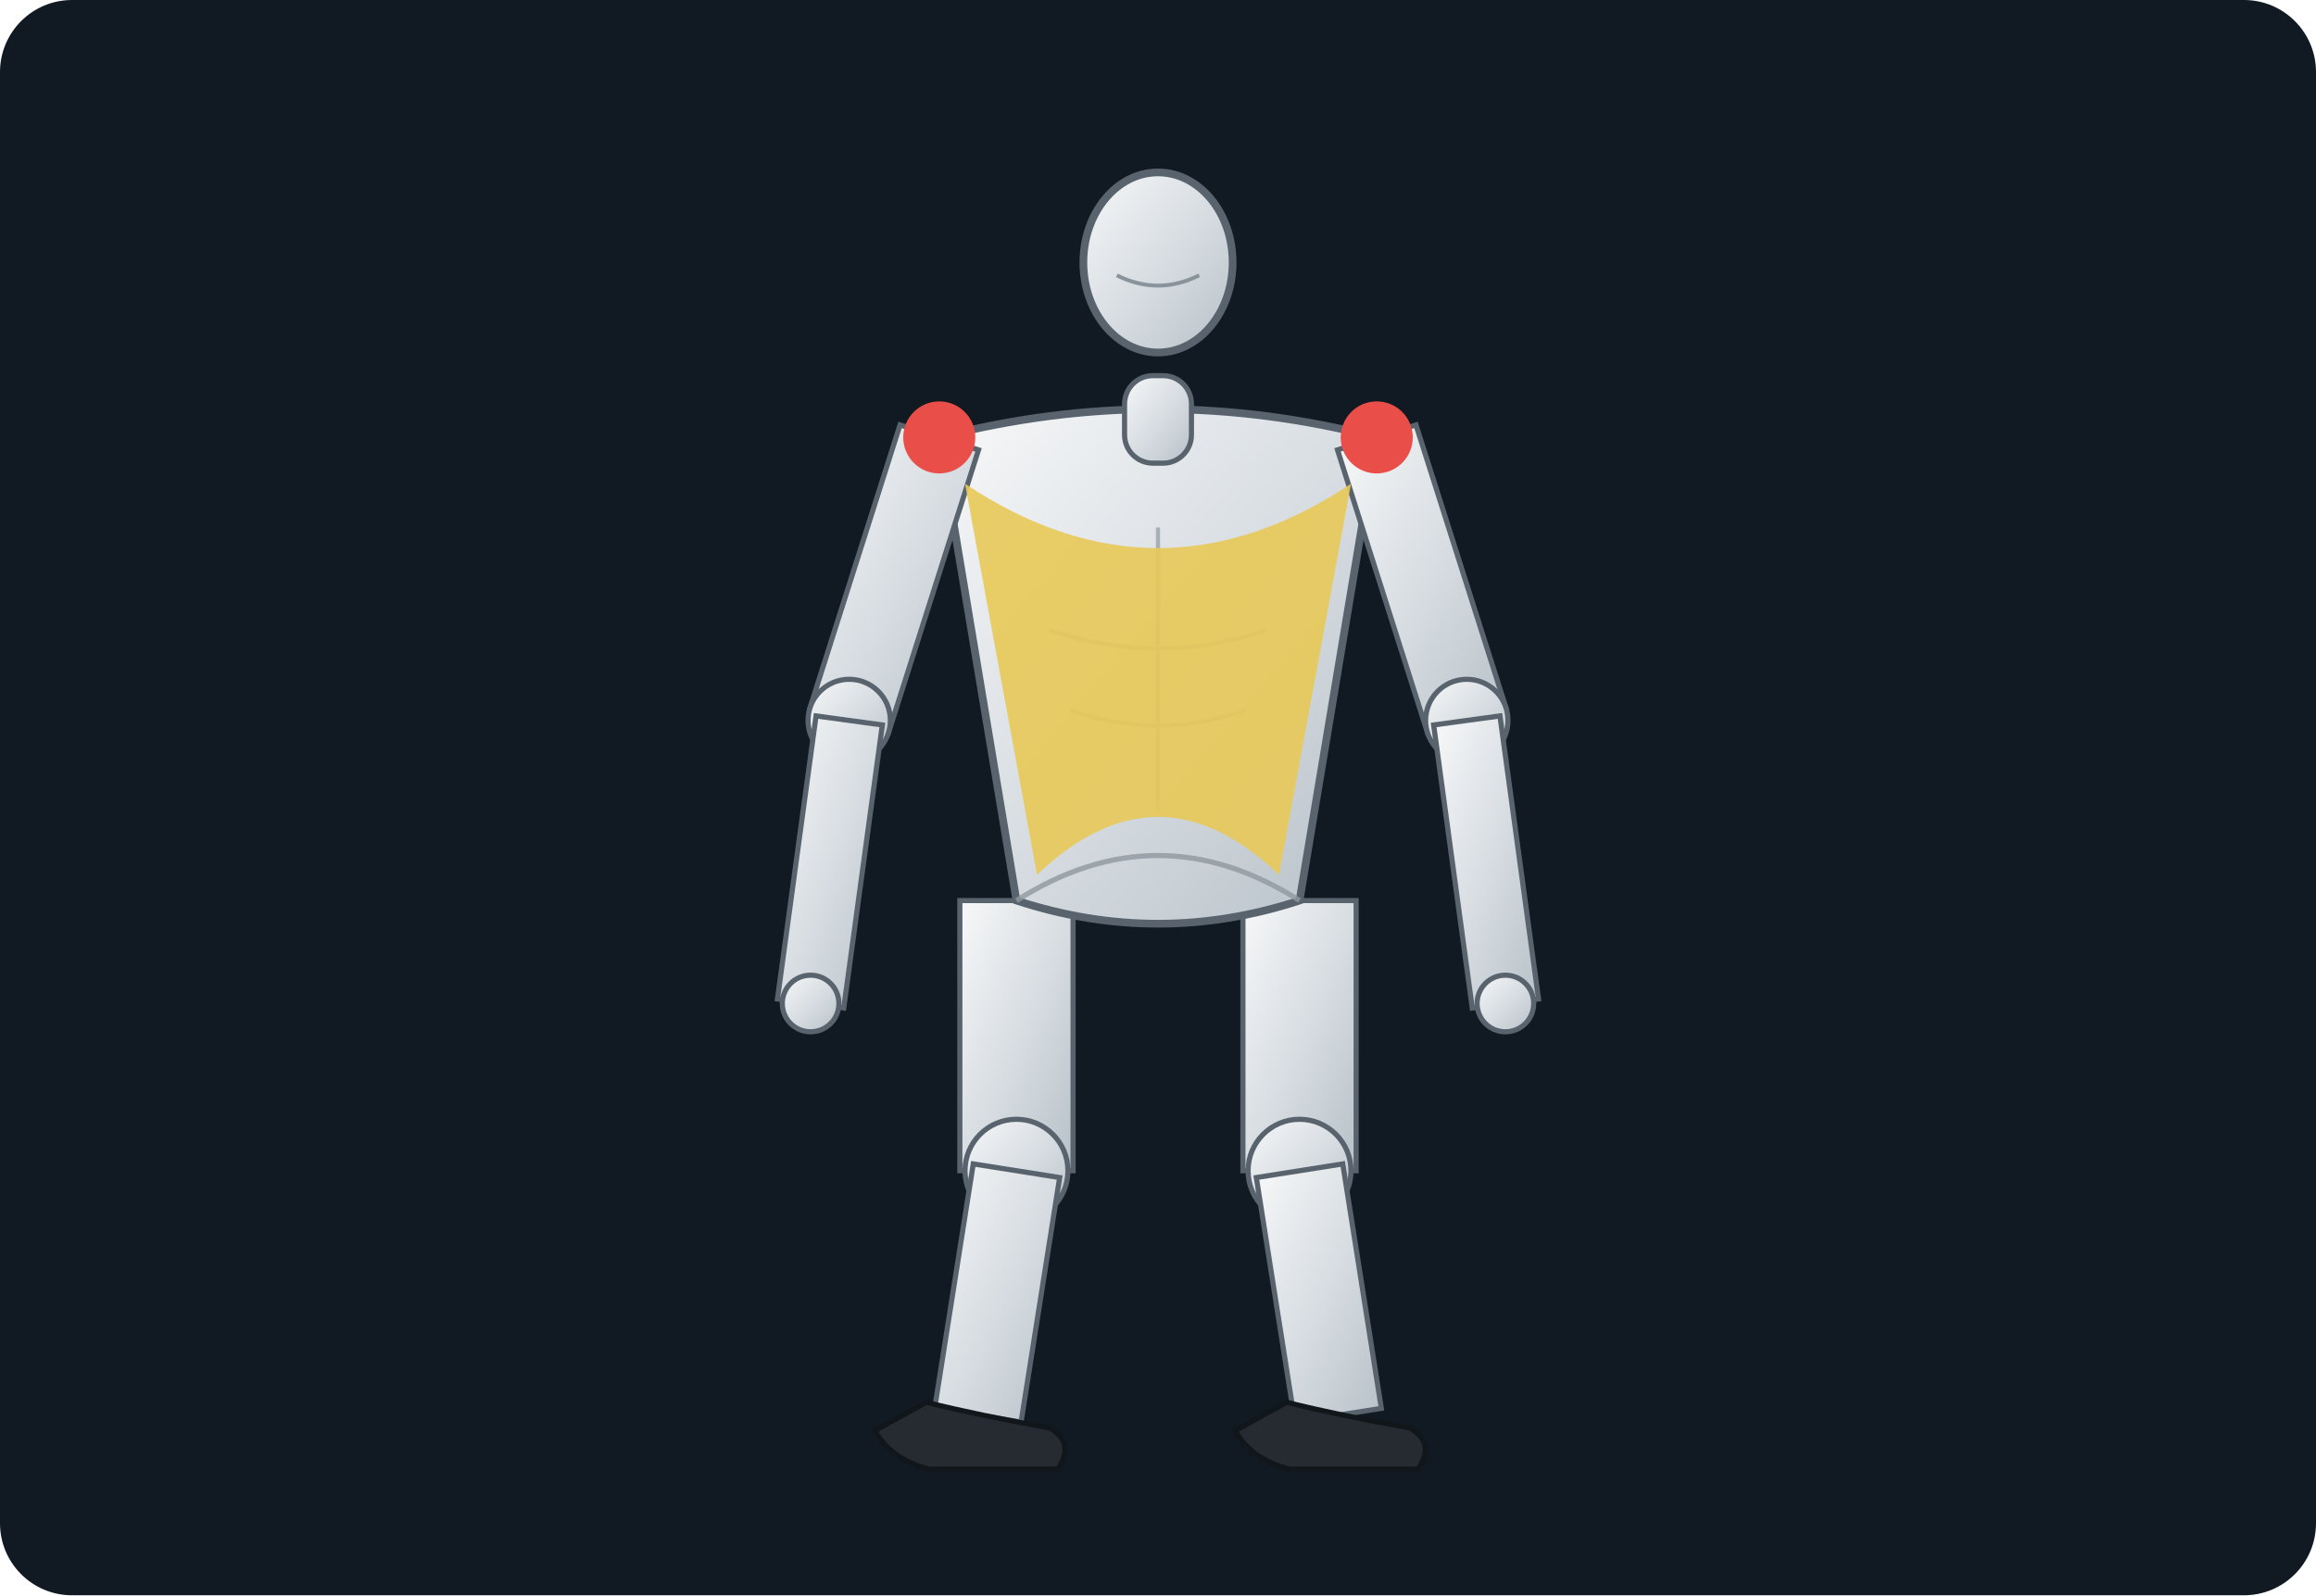
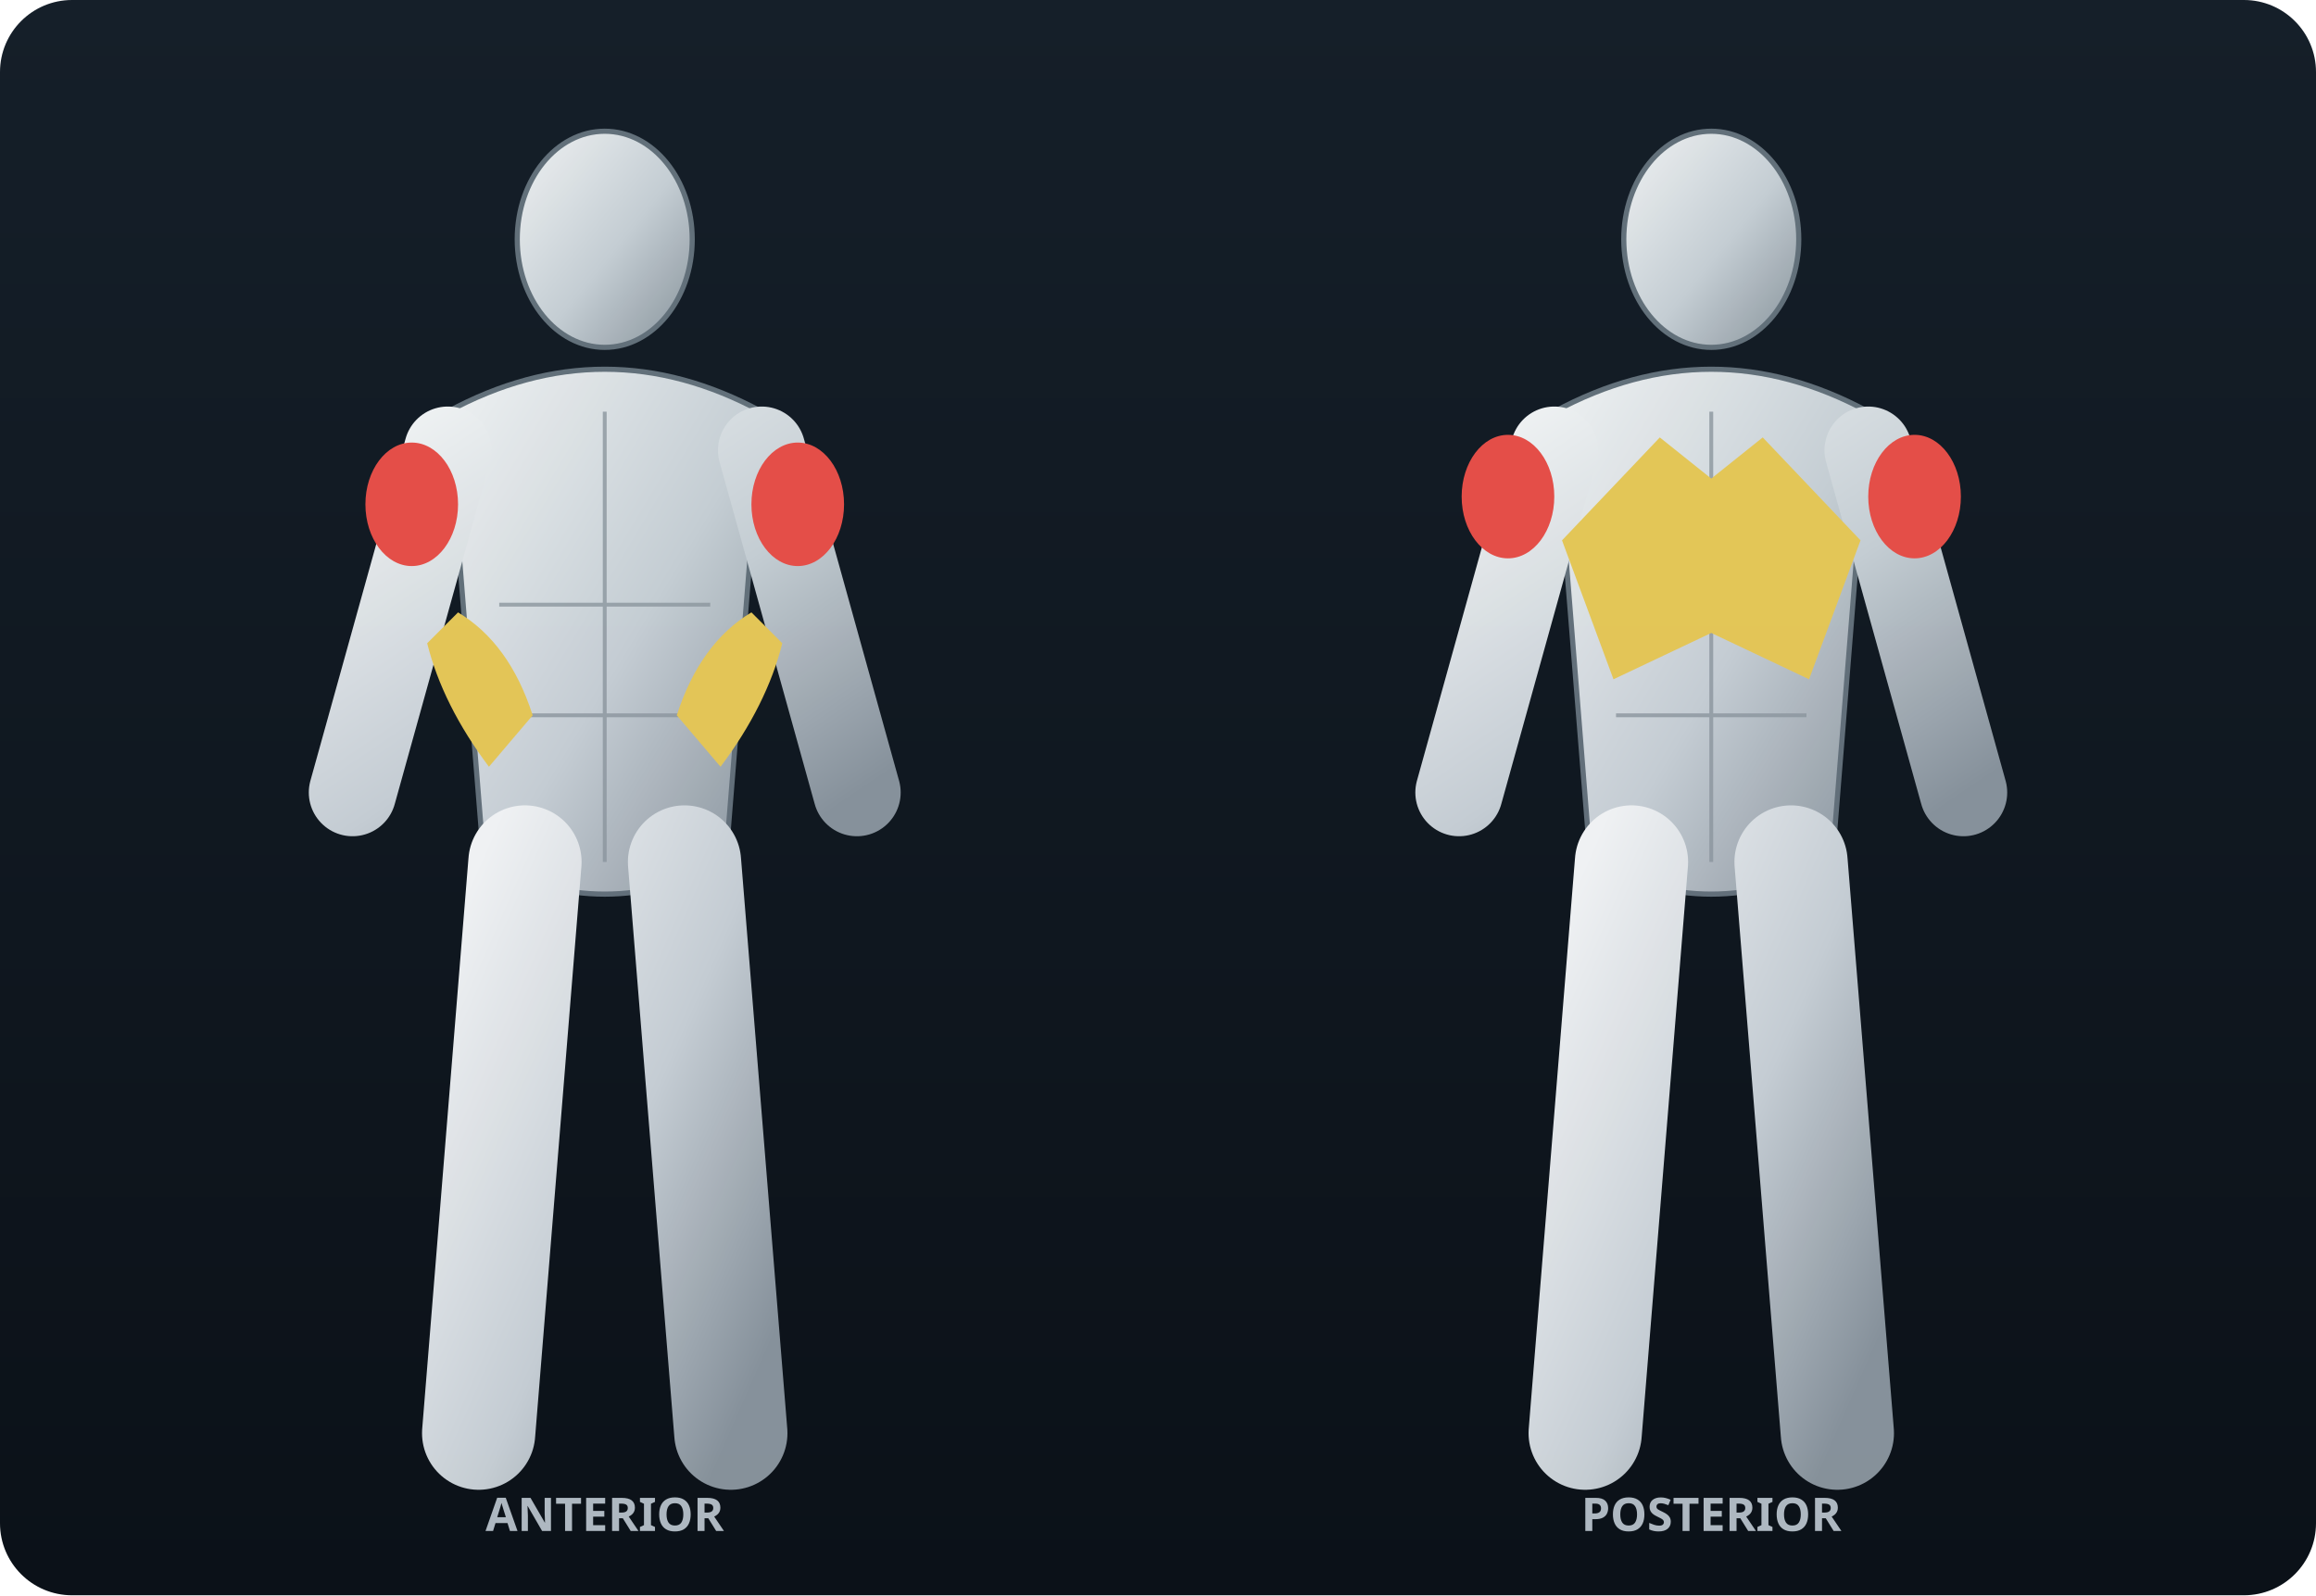
<svg xmlns="http://www.w3.org/2000/svg" width="900" height="620" viewBox="0 0 900 620" role="img" aria-label="Músculos trabajados · Elevaciones laterales con mancuernas" data-style="anatomical-v2">
  <defs>
-     <linearGradient id="bg" x2="0" y2="1">
-       <stop stop-color="#ffffff" />
-       <stop offset="1" stop-color="#e9eef3" />
+     <linearGradient id="mapbg" x2="0" y2="1">
+       <stop stop-color="#151f29" />
+       <stop offset="1" stop-color="#0b1118" />
    </linearGradient>
-     <linearGradient id="body" x2="1" y2="1">
-       <stop stop-color="#f7f8f9" />
-       <stop offset=".55" stop-color="#d5dbe0" />
-       <stop offset="1" stop-color="#b8c1c9" />
+     <linearGradient id="skin" x2="1" y2="1">
+       <stop stop-color="#f4f6f7" />
+       <stop offset=".55" stop-color="#c8d0d6" />
+       <stop offset="1" stop-color="#89949d" />
    </linearGradient>
-     <linearGradient id="metal" x2="1">
-       <stop stop-color="#20272d" />
-       <stop offset=".5" stop-color="#7e8993" />
-       <stop offset="1" stop-color="#2a3239" />
-     </linearGradient>
-     <filter id="shadow" x="-20%" y="-20%" width="140%" height="160%">
-       <feDropShadow dx="0" dy="10" stdDeviation="10" flood-opacity=".17" />
-     </filter>
  </defs>
-   <rect width="900" height="620" rx="28" fill="#111922" />
-   <g transform="translate(0,-10)">
-     <g class="anatomical-v2">
-       <path d="M373 360 L373 465 Q395 465 417 465 L417 360 Q395 360 373 360Z" fill="url(#body)" stroke="#58636e" stroke-width="2" />
-       <circle cx="395" cy="465" r="20" fill="url(#body)" stroke="#58636e" stroke-width="2" />
-       <path d="M378.208 462.349 L363.208 557.349 Q380 560 396.792 562.651 L411.792 467.651 Q395 465 378.208 462.349Z" fill="url(#body)" stroke="#58636e" stroke-width="2" />
-       <path d="M483 360 L483 465 Q505 465 527 465 L527 360 Q505 360 483 360Z" fill="url(#body)" stroke="#58636e" stroke-width="2" />
-       <circle cx="505" cy="465" r="20" fill="url(#body)" stroke="#58636e" stroke-width="2" />
-       <path d="M488.208 467.651 L503.208 562.651 Q520 560 536.792 557.349 L521.792 462.349 Q505 465 488.208 467.651Z" fill="url(#body)" stroke="#58636e" stroke-width="2" />
-       <path d="M365 180 Q450 158 535 180 L505 360 Q450 378 395 360 Z" fill="url(#body)" stroke="#58636e" stroke-width="3" />
-       <path d="M395 360 Q450 325 505 360" fill="none" stroke="#8e989f" stroke-width="2" opacity=".8" />
-       <path d="M450 215v110 M408 255q42 14 84 0 M416 286q34 12 68 0" fill="none" stroke="#9aa3aa" stroke-width="1.6" opacity=".8" />
-       <path d="M349.753 175.149 L314.753 285.149 Q330 290 345.247 294.851 L380.247 184.851 Q365 180 349.753 175.149Z" fill="url(#body)" stroke="#58636e" stroke-width="2" />
-       <circle cx="330" cy="290" r="16" fill="url(#body)" stroke="#58636e" stroke-width="2" />
-       <path d="M317.119 288.244 L302.119 398.244 Q315 400 327.881 401.756 L342.881 291.756 Q330 290 317.119 288.244Z" fill="url(#body)" stroke="#58636e" stroke-width="2" />
-       <circle cx="315" cy="400" r="11" fill="url(#body)" stroke="#58636e" stroke-width="2" />
-       <path d="M519.753 184.851 L554.753 294.851 Q570 290 585.247 285.149 L550.247 175.149 Q535 180 519.753 184.851Z" fill="url(#body)" stroke="#58636e" stroke-width="2" />
-       <circle cx="570" cy="290" r="16" fill="url(#body)" stroke="#58636e" stroke-width="2" />
-       <path d="M557.119 291.756 L572.119 401.756 Q585 400 597.881 398.244 L582.881 288.244 Q570 290 557.119 291.756Z" fill="url(#body)" stroke="#58636e" stroke-width="2" />
-       <circle cx="585" cy="400" r="11" fill="url(#body)" stroke="#58636e" stroke-width="2" />
-       <rect x="437" y="156" width="26" height="34" rx="11" fill="url(#body)" stroke="#58636e" stroke-width="2" />
-       <ellipse cx="450" cy="112" rx="29" ry="35" fill="url(#body)" stroke="#58636e" stroke-width="3" />
-       <path d="M434 117q16 8 32 0" fill="none" stroke="#89939b" stroke-width="1.5" />
-       <path d="M360 555q20 5 48 10q10 6 3 16h-50q-15-4-21-15z" fill="#252b31" stroke="#11161a" stroke-width="2" />
-       <path d="M500 555q20 5 48 10q10 6 3 16h-50q-15-4-21-15z" fill="#252b31" stroke="#11161a" stroke-width="2" />
-       <circle cx="365" cy="180" r="14" fill="#e94f48" stroke="none" stroke-width="0" />
-       <circle cx="535" cy="180" r="14" fill="#e94f48" stroke="none" stroke-width="0" />
-       <path d="M375 198Q450 248 525 198L497 350Q450 305 403 350Z" fill="#e8c958" opacity=".9" />
-     </g>
+   <rect width="900" height="620" rx="28" fill="url(#mapbg)" />
+   <g opacity=".98">
+     <ellipse cx="235" cy="93" rx="34" ry="42" fill="url(#skin)" stroke="#64717b" stroke-width="2" />
+     <path d="M174 160Q235 127 296 160L282 335Q235 360 188 335Z" fill="url(#skin)" stroke="#64717b" stroke-width="2" />
+     <path d="M174 175L137 308M296 175L333 308" stroke="url(#skin)" stroke-width="34" stroke-linecap="round" />
+     <path d="M204 335L186 557M266 335L284 557" stroke="url(#skin)" stroke-width="44" stroke-linecap="round" />
+     <path d="M235 160v175M194 235h82M198 278h74" stroke="#8d979f" stroke-width="1.5" opacity=".8" />
+     <ellipse cx="665" cy="93" rx="34" ry="42" fill="url(#skin)" stroke="#64717b" stroke-width="2" />
+     <path d="M604 160Q665 127 726 160L712 335Q665 360 618 335Z" fill="url(#skin)" stroke="#64717b" stroke-width="2" />
+     <path d="M604 175L567 308M726 175L763 308" stroke="url(#skin)" stroke-width="34" stroke-linecap="round" />
+     <path d="M634 335L616 557M696 335L714 557" stroke="url(#skin)" stroke-width="44" stroke-linecap="round" />
+     <path d="M665 160v175M624 235h82M628 278h74" stroke="#8d979f" stroke-width="1.5" opacity=".8" />
+     <ellipse cx="160" cy="196" rx="18" ry="24" fill="#e94f48" />
+     <ellipse cx="310" cy="196" rx="18" ry="24" fill="#e94f48" />
+     <path d="M178 238q20 12 29 40l-17 20q-18-24-24-48z" fill="#e8c958" />
+     <path d="M292 238q-20 12-29 40l17 20q18-24 24-48z" fill="#e8c958" />
+     <path d="M645 170l-38 40 20 54 38-18 38 18 20-54-38-40-20 16z" fill="#e8c958" />
+     <ellipse cx="586" cy="193" rx="18" ry="24" fill="#e94f48" />
+     <ellipse cx="744" cy="193" rx="18" ry="24" fill="#e94f48" />
+   </g>
+   <g fill="#aeb8c1" font-family="system-ui,sans-serif" font-size="18" font-weight="700">
+     <text x="235" y="595" text-anchor="middle">ANTERIOR</text>
+     <text x="665" y="595" text-anchor="middle">POSTERIOR</text>
  </g>
</svg>
